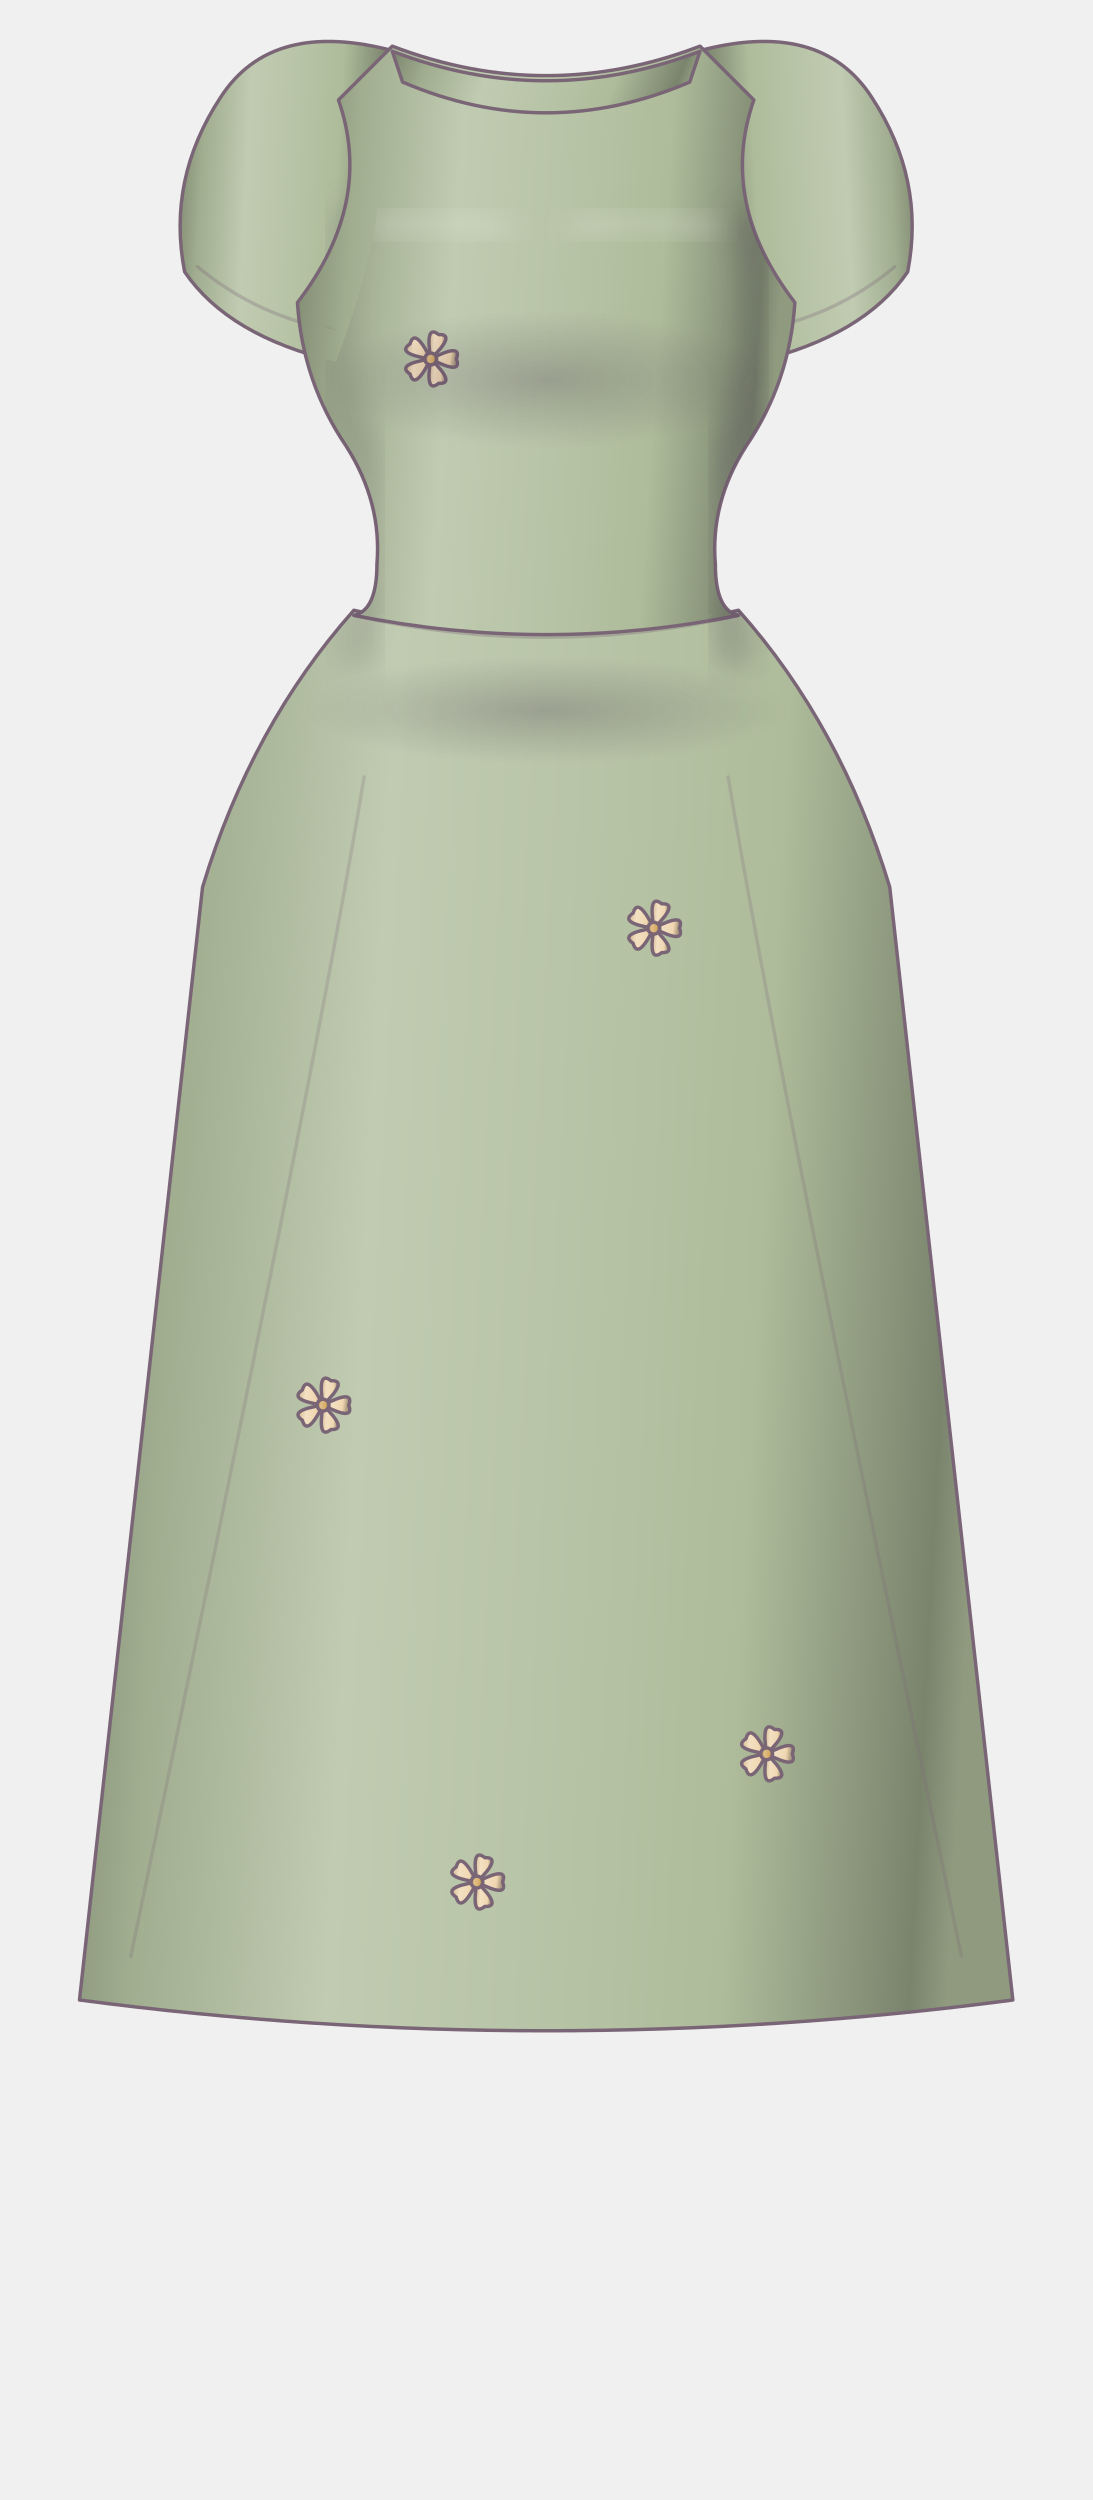
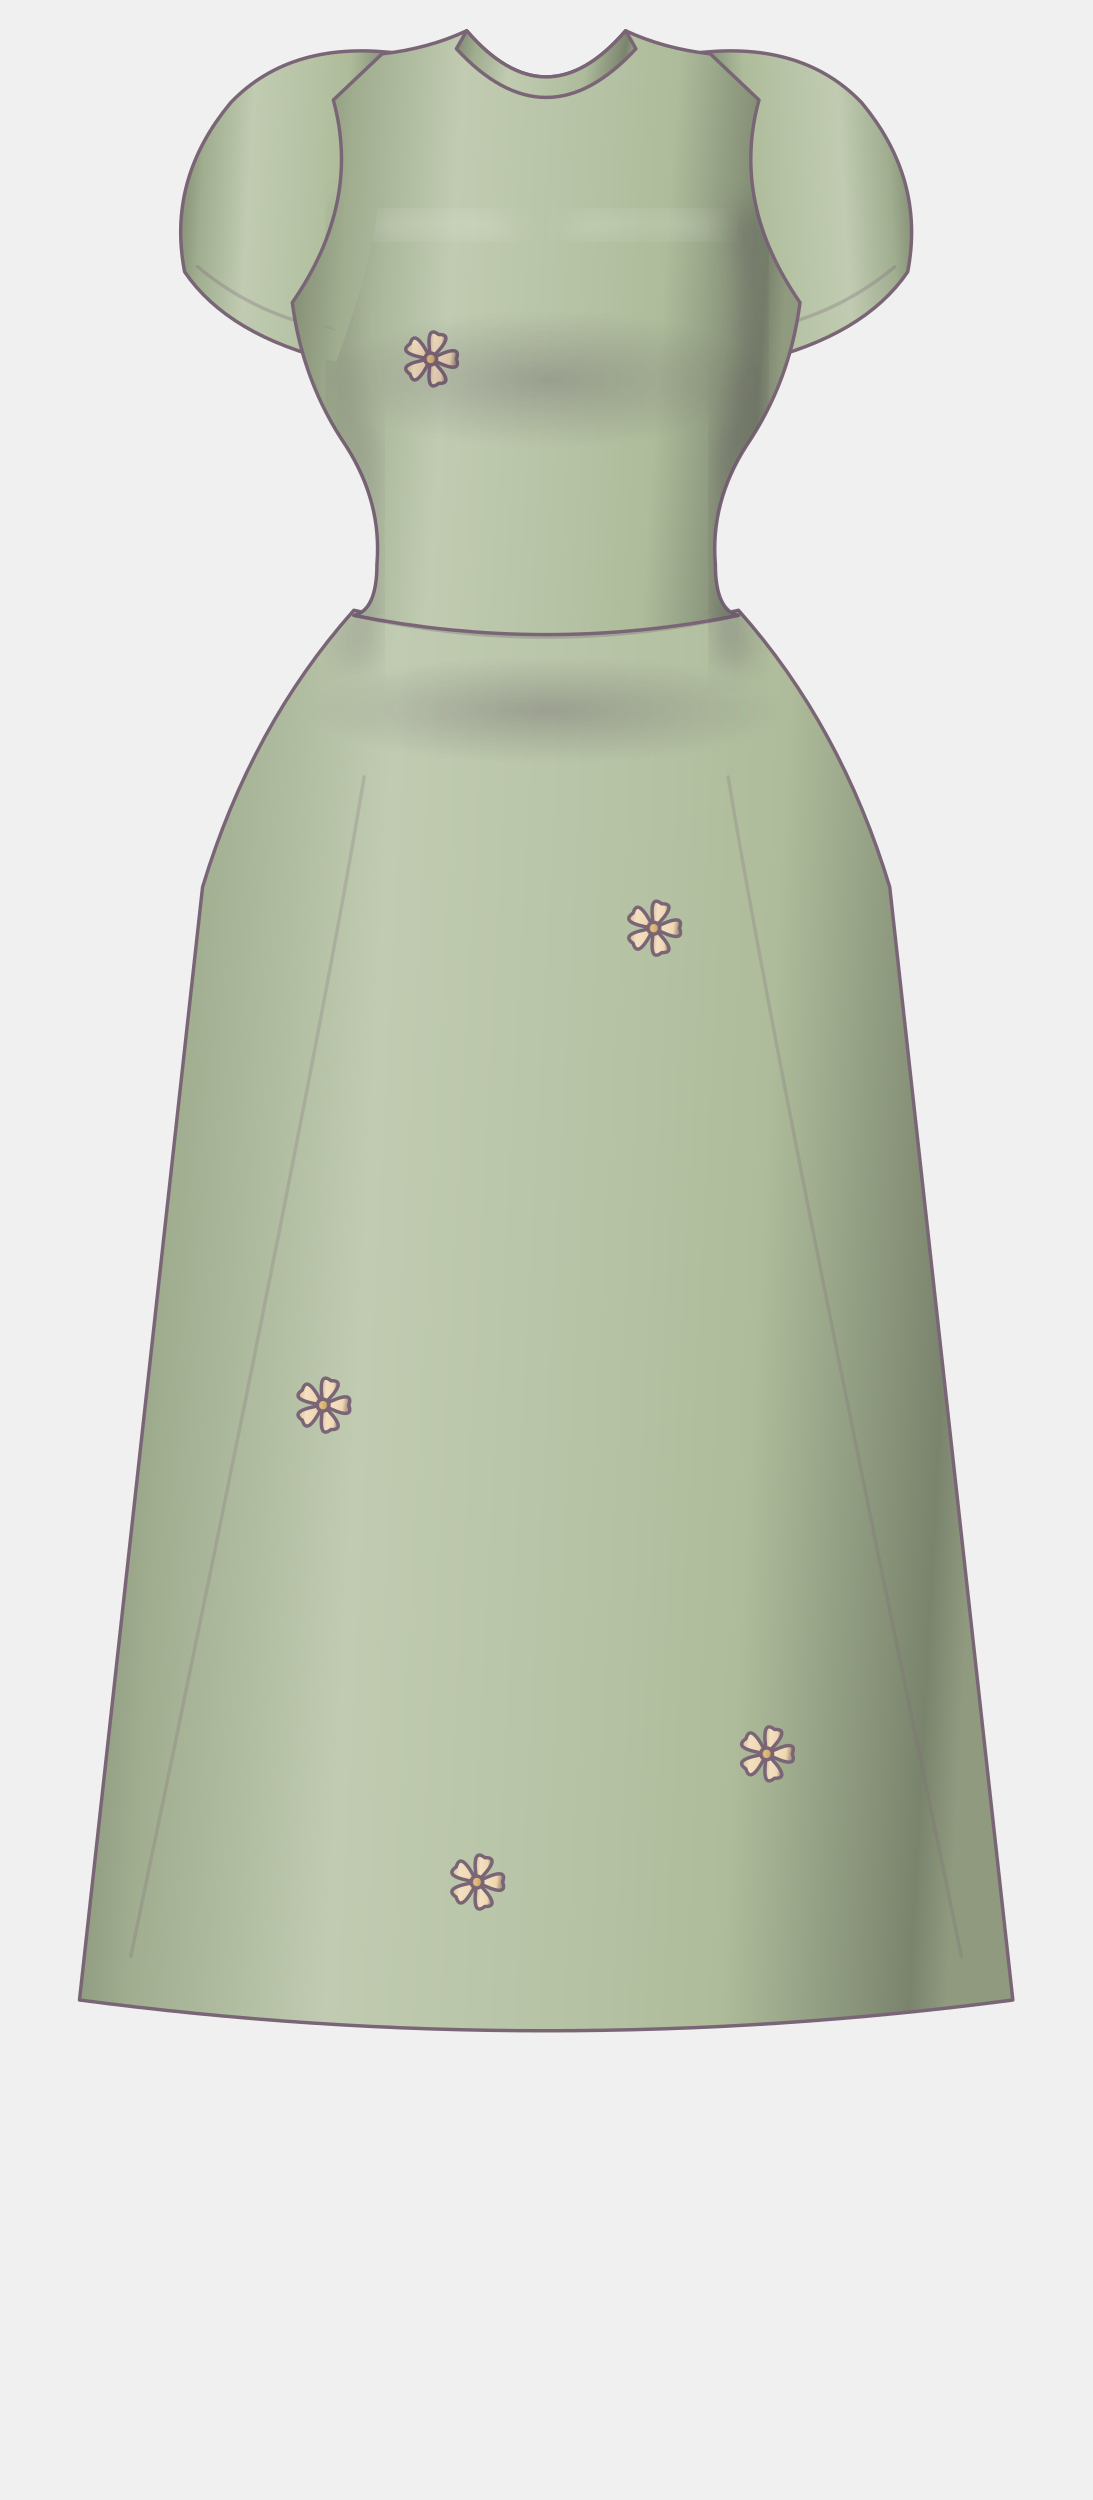
<svg xmlns="http://www.w3.org/2000/svg" width="426" height="975" viewBox="147 266 426 975" fill="none">
  <defs>
-     <linearGradient id="m1ovrdqu-0" x1="0" y1="0" x2="1" y2=".08">
+     <linearGradient id="m1teprts-0" x1="0" y1="0" x2="1" y2=".08">
      <stop stop-color="#7c856e" />
      <stop offset=".13" stop-color="#a0ad8f" />
      <stop offset=".34" stop-color="#c0cbb1" />
      <stop offset=".53" stop-color="#b9c5a8" />
      <stop offset=".76" stop-color="#aebc9b" />
      <stop offset=".96" stop-color="#7a846d" />
      <stop offset="1" stop-color="#8f9a7f" />
    </linearGradient>
-     <linearGradient id="m1ovrdqu-1" x1="0" y1="0" x2="1" y2=".08">
+     <linearGradient id="m1teprts-1" x1="0" y1="0" x2="1" y2=".08">
      <stop stop-color="#aa997e" />
      <stop offset=".13" stop-color="#ddc6a3" />
      <stop offset=".34" stop-color="#f3e0c2" />
      <stop offset=".53" stop-color="#f2dcbb" />
      <stop offset=".76" stop-color="#f0d7b1" />
      <stop offset=".96" stop-color="#a8977c" />
      <stop offset="1" stop-color="#c5b091" />
    </linearGradient>
-     <linearGradient id="m1ovrdqu-2" x1="0" y1="0" x2="1" y2=".08">
+     <linearGradient id="m1teprts-2" x1="0" y1="0" x2="1" y2=".08">
      <stop stop-color="#997a48" />
      <stop offset=".13" stop-color="#c69e5d" />
      <stop offset=".34" stop-color="#e0be87" />
      <stop offset=".53" stop-color="#dcb779" />
      <stop offset=".76" stop-color="#d7ac65" />
      <stop offset=".96" stop-color="#977847" />
      <stop offset="1" stop-color="#b08d53" />
    </linearGradient>
  </defs>
  <g stroke="#796576" stroke-width="1.35" stroke-linecap="round" stroke-linejoin="round">
    <defs>
      <clipPath id="cloth-clip">
-         <path d="M301 286 Q253 273 233 304 Q212 336 219 372 Q236 397 278 407 Q290 376 294 349Z" fill="url(#m1ovrdqu-0)" />
+         <path d="M304 287 Q261 281 237 306 Q212 336 219 372 Q236 397 278 407 Q290 376 294 349Z" fill="url(#m1teprts-0)" />
        <path d="M224 370 Q248 390 279 395" stroke="#796576" opacity="0.3" />
        <g transform="translate(720 0) scale(-1 1)">
-           <path d="M301 286 Q253 273 233 304 Q212 336 219 372 Q236 397 278 407 Q290 376 294 349Z" fill="url(#m1ovrdqu-0)" />
+           <path d="M304 287 Q261 281 237 306 Q212 336 219 372 Q236 397 278 407 Q290 376 294 349Z" fill="url(#m1teprts-0)" />
          <path d="M224 370 Q248 390 279 395" stroke="#796576" opacity="0.3" />
        </g>
-         <path d="M285 504 Q360 521 435 504 Q475 549 494 612 L542 1046 Q360 1070 178 1046 L226 612 Q245 549 285 504Z" fill="url(#m1ovrdqu-0)" />
-         <path d="M300 284 Q360 307 420 284 L441 305 Q427 345 457 384 Q455 415 438 440 Q424 462 426 486 Q426 504 435 506 Q360 521 285 506 Q294 504 294 486 Q296 462 282 440 Q265 415 263 384 Q293 345 279 305Z" fill="url(#m1ovrdqu-0)" />
-         <path d="M300 286 Q360 309 420 286 L416 298 Q360 322 304 298Z" fill="url(#m1ovrdqu-0)" />
+         <path d="M285 504 Q360 521 435 504 Q475 549 494 612 L542 1046 Q360 1070 178 1046 L226 612 Q245 549 285 504Z" fill="url(#m1teprts-0)" />
+         <path d="M329 278 Q360 314 391 278 Q406 285 424 287 L443 305 Q432 345 459 384 Q455 415 438 440 Q424 462 426 486 Q426 504 435 506 Q360 521 285 506 Q294 504 294 486 Q296 462 282 440 Q265 415 261 384 Q288 345 277 305 L296 287 Q314 285 329 278Z" fill="url(#m1teprts-0)" />
+         <path d="M329 278 Q360 314 391 278 L395 285 Q360 323 325 285Z" fill="url(#m1teprts-0)" />
        <path d="M285 506 Q360 523 435 506" stroke="#796576" opacity="0.32" />
-         <path d="M315 406 Q327.418 399.535 325 406 Q327.418 412.465 315 406Z" fill="url(#m1ovrdqu-1)" />
-         <path d="M315 406 Q324.986 415.812 318.09 415.511 Q312.689 419.808 315 406Z" fill="url(#m1ovrdqu-1)" />
-         <path d="M315 406 Q308.754 418.529 306.91 411.878 Q301.154 408.069 315 406Z" fill="url(#m1ovrdqu-1)" />
-         <path d="M315 406 Q301.154 403.931 306.91 400.122 Q308.754 393.471 315 406Z" fill="url(#m1ovrdqu-1)" />
-         <path d="M315 406 Q312.689 392.192 318.09 396.489 Q324.986 396.188 315 406Z" fill="url(#m1ovrdqu-1)" />
-         <circle cx="315" cy="406" r="2.3" fill="url(#m1ovrdqu-2)" />
-         <path d="M402 628 Q414.418 621.535 412 628 Q414.418 634.465 402 628Z" fill="url(#m1ovrdqu-1)" />
-         <path d="M402 628 Q411.986 637.812 405.09 637.511 Q399.689 641.808 402 628Z" fill="url(#m1ovrdqu-1)" />
-         <path d="M402 628 Q395.754 640.529 393.91 633.878 Q388.154 630.069 402 628Z" fill="url(#m1ovrdqu-1)" />
-         <path d="M402 628 Q388.154 625.931 393.91 622.122 Q395.754 615.471 402 628Z" fill="url(#m1ovrdqu-1)" />
-         <path d="M402 628 Q399.689 614.192 405.09 618.489 Q411.986 618.188 402 628Z" fill="url(#m1ovrdqu-1)" />
-         <circle cx="402" cy="628" r="2.3" fill="url(#m1ovrdqu-2)" />
-         <path d="M273 814 Q285.418 807.535 283 814 Q285.418 820.465 273 814Z" fill="url(#m1ovrdqu-1)" />
-         <path d="M273 814 Q282.986 823.812 276.09 823.511 Q270.689 827.808 273 814Z" fill="url(#m1ovrdqu-1)" />
-         <path d="M273 814 Q266.754 826.529 264.91 819.878 Q259.154 816.069 273 814Z" fill="url(#m1ovrdqu-1)" />
-         <path d="M273 814 Q259.154 811.931 264.91 808.122 Q266.754 801.471 273 814Z" fill="url(#m1ovrdqu-1)" />
-         <path d="M273 814 Q270.689 800.192 276.09 804.489 Q282.986 804.188 273 814Z" fill="url(#m1ovrdqu-1)" />
-         <circle cx="273" cy="814" r="2.3" fill="url(#m1ovrdqu-2)" />
-         <path d="M446 950 Q458.418 943.535 456 950 Q458.418 956.465 446 950Z" fill="url(#m1ovrdqu-1)" />
-         <path d="M446 950 Q455.986 959.812 449.09 959.511 Q443.689 963.808 446 950Z" fill="url(#m1ovrdqu-1)" />
-         <path d="M446 950 Q439.754 962.529 437.91 955.878 Q432.154 952.069 446 950Z" fill="url(#m1ovrdqu-1)" />
-         <path d="M446 950 Q432.154 947.931 437.91 944.122 Q439.754 937.471 446 950Z" fill="url(#m1ovrdqu-1)" />
-         <path d="M446 950 Q443.689 936.192 449.09 940.489 Q455.986 940.188 446 950Z" fill="url(#m1ovrdqu-1)" />
-         <circle cx="446" cy="950" r="2.3" fill="url(#m1ovrdqu-2)" />
-         <path d="M333 1000 Q345.418 993.535 343 1000 Q345.418 1006.465 333 1000Z" fill="url(#m1ovrdqu-1)" />
-         <path d="M333 1000 Q342.986 1009.812 336.09 1009.511 Q330.689 1013.808 333 1000Z" fill="url(#m1ovrdqu-1)" />
-         <path d="M333 1000 Q326.754 1012.529 324.91 1005.878 Q319.154 1002.069 333 1000Z" fill="url(#m1ovrdqu-1)" />
-         <path d="M333 1000 Q319.154 997.931 324.91 994.122 Q326.754 987.471 333 1000Z" fill="url(#m1ovrdqu-1)" />
-         <path d="M333 1000 Q330.689 986.192 336.09 990.489 Q342.986 990.188 333 1000Z" fill="url(#m1ovrdqu-1)" />
-         <circle cx="333" cy="1000" r="2.3" fill="url(#m1ovrdqu-2)" />
+         <path d="M315 406 Q327.418 399.535 325 406 Q327.418 412.465 315 406Z" fill="url(#m1teprts-1)" />
+         <path d="M315 406 Q324.986 415.812 318.09 415.511 Q312.689 419.808 315 406Z" fill="url(#m1teprts-1)" />
+         <path d="M315 406 Q308.754 418.529 306.91 411.878 Q301.154 408.069 315 406Z" fill="url(#m1teprts-1)" />
+         <path d="M315 406 Q301.154 403.931 306.91 400.122 Q308.754 393.471 315 406Z" fill="url(#m1teprts-1)" />
+         <path d="M315 406 Q312.689 392.192 318.09 396.489 Q324.986 396.188 315 406Z" fill="url(#m1teprts-1)" />
+         <circle cx="315" cy="406" r="2.3" fill="url(#m1teprts-2)" />
+         <path d="M402 628 Q414.418 621.535 412 628 Q414.418 634.465 402 628Z" fill="url(#m1teprts-1)" />
+         <path d="M402 628 Q411.986 637.812 405.09 637.511 Q399.689 641.808 402 628Z" fill="url(#m1teprts-1)" />
+         <path d="M402 628 Q395.754 640.529 393.91 633.878 Q388.154 630.069 402 628Z" fill="url(#m1teprts-1)" />
+         <path d="M402 628 Q388.154 625.931 393.91 622.122 Q395.754 615.471 402 628Z" fill="url(#m1teprts-1)" />
+         <path d="M402 628 Q399.689 614.192 405.09 618.489 Q411.986 618.188 402 628Z" fill="url(#m1teprts-1)" />
+         <circle cx="402" cy="628" r="2.3" fill="url(#m1teprts-2)" />
+         <path d="M273 814 Q285.418 807.535 283 814 Q285.418 820.465 273 814Z" fill="url(#m1teprts-1)" />
+         <path d="M273 814 Q282.986 823.812 276.09 823.511 Q270.689 827.808 273 814Z" fill="url(#m1teprts-1)" />
+         <path d="M273 814 Q266.754 826.529 264.91 819.878 Q259.154 816.069 273 814Z" fill="url(#m1teprts-1)" />
+         <path d="M273 814 Q259.154 811.931 264.91 808.122 Q266.754 801.471 273 814Z" fill="url(#m1teprts-1)" />
+         <path d="M273 814 Q270.689 800.192 276.09 804.489 Q282.986 804.188 273 814Z" fill="url(#m1teprts-1)" />
+         <circle cx="273" cy="814" r="2.3" fill="url(#m1teprts-2)" />
+         <path d="M446 950 Q458.418 943.535 456 950 Q458.418 956.465 446 950Z" fill="url(#m1teprts-1)" />
+         <path d="M446 950 Q455.986 959.812 449.09 959.511 Q443.689 963.808 446 950Z" fill="url(#m1teprts-1)" />
+         <path d="M446 950 Q439.754 962.529 437.91 955.878 Q432.154 952.069 446 950Z" fill="url(#m1teprts-1)" />
+         <path d="M446 950 Q432.154 947.931 437.91 944.122 Q439.754 937.471 446 950Z" fill="url(#m1teprts-1)" />
+         <path d="M446 950 Q443.689 936.192 449.09 940.489 Q455.986 940.188 446 950Z" fill="url(#m1teprts-1)" />
+         <circle cx="446" cy="950" r="2.3" fill="url(#m1teprts-2)" />
+         <path d="M333 1000 Q345.418 993.535 343 1000 Q345.418 1006.465 333 1000Z" fill="url(#m1teprts-1)" />
+         <path d="M333 1000 Q342.986 1009.812 336.09 1009.511 Q330.689 1013.808 333 1000Z" fill="url(#m1teprts-1)" />
+         <path d="M333 1000 Q326.754 1012.529 324.91 1005.878 Q319.154 1002.069 333 1000Z" fill="url(#m1teprts-1)" />
+         <path d="M333 1000 Q319.154 997.931 324.91 994.122 Q326.754 987.471 333 1000Z" fill="url(#m1teprts-1)" />
+         <path d="M333 1000 Q330.689 986.192 336.09 990.489 Q342.986 990.188 333 1000Z" fill="url(#m1teprts-1)" />
+         <circle cx="333" cy="1000" r="2.3" fill="url(#m1teprts-2)" />
        <path d="M289 569 Q270 685 198 1029 M431 569 Q450 685 522 1029" stroke="#796576" opacity="0.23" />
      </clipPath>
      <linearGradient id="cloth-round">
        <stop stop-color="#302039" stop-opacity=".19" />
        <stop offset=".32" stop-color="#fff" stop-opacity=".22" />
        <stop offset=".6" stop-color="#fff" stop-opacity="0" />
        <stop offset="1" stop-color="#302039" stop-opacity=".18" />
      </linearGradient>
      <radialGradient id="cloth-contact">
        <stop stop-color="#392841" stop-opacity=".24" />
        <stop offset="1" stop-color="#392841" stop-opacity="0" />
      </radialGradient>
      <filter id="cloth-soft">
        <feGaussianBlur stdDeviation="6" />
      </filter>
    </defs>
-     <path d="M301 286 Q253 273 233 304 Q212 336 219 372 Q236 397 278 407 Q290 376 294 349Z" fill="url(#m1ovrdqu-0)" />
+     <path d="M304 287 Q261 281 237 306 Q212 336 219 372 Q236 397 278 407 Q290 376 294 349Z" fill="url(#m1teprts-0)" />
    <path d="M224 370 Q248 390 279 395" stroke="#796576" opacity="0.3" />
    <g transform="translate(720 0) scale(-1 1)">
-       <path d="M301 286 Q253 273 233 304 Q212 336 219 372 Q236 397 278 407 Q290 376 294 349Z" fill="url(#m1ovrdqu-0)" />
+       <path d="M304 287 Q261 281 237 306 Q212 336 219 372 Q236 397 278 407 Q290 376 294 349Z" fill="url(#m1teprts-0)" />
      <path d="M224 370 Q248 390 279 395" stroke="#796576" opacity="0.3" />
    </g>
-     <path d="M285 504 Q360 521 435 504 Q475 549 494 612 L542 1046 Q360 1070 178 1046 L226 612 Q245 549 285 504Z" fill="url(#m1ovrdqu-0)" />
-     <path d="M300 284 Q360 307 420 284 L441 305 Q427 345 457 384 Q455 415 438 440 Q424 462 426 486 Q426 504 435 506 Q360 521 285 506 Q294 504 294 486 Q296 462 282 440 Q265 415 263 384 Q293 345 279 305Z" fill="url(#m1ovrdqu-0)" />
-     <path d="M300 286 Q360 309 420 286 L416 298 Q360 322 304 298Z" fill="url(#m1ovrdqu-0)" />
+     <path d="M285 504 Q360 521 435 504 Q475 549 494 612 L542 1046 Q360 1070 178 1046 L226 612 Q245 549 285 504Z" fill="url(#m1teprts-0)" />
+     <path d="M329 278 Q360 314 391 278 Q406 285 424 287 L443 305 Q432 345 459 384 Q455 415 438 440 Q424 462 426 486 Q426 504 435 506 Q360 521 285 506 Q294 504 294 486 Q296 462 282 440 Q265 415 261 384 Q288 345 277 305 L296 287 Q314 285 329 278Z" fill="url(#m1teprts-0)" />
+     <path d="M329 278 Q360 314 391 278 L395 285 Q360 323 325 285Z" fill="url(#m1teprts-0)" />
    <path d="M285 506 Q360 523 435 506" stroke="#796576" opacity="0.32" />
-     <path d="M315 406 Q327.418 399.535 325 406 Q327.418 412.465 315 406Z" fill="url(#m1ovrdqu-1)" />
-     <path d="M315 406 Q324.986 415.812 318.09 415.511 Q312.689 419.808 315 406Z" fill="url(#m1ovrdqu-1)" />
-     <path d="M315 406 Q308.754 418.529 306.91 411.878 Q301.154 408.069 315 406Z" fill="url(#m1ovrdqu-1)" />
-     <path d="M315 406 Q301.154 403.931 306.91 400.122 Q308.754 393.471 315 406Z" fill="url(#m1ovrdqu-1)" />
-     <path d="M315 406 Q312.689 392.192 318.09 396.489 Q324.986 396.188 315 406Z" fill="url(#m1ovrdqu-1)" />
-     <circle cx="315" cy="406" r="2.3" fill="url(#m1ovrdqu-2)" />
-     <path d="M402 628 Q414.418 621.535 412 628 Q414.418 634.465 402 628Z" fill="url(#m1ovrdqu-1)" />
-     <path d="M402 628 Q411.986 637.812 405.09 637.511 Q399.689 641.808 402 628Z" fill="url(#m1ovrdqu-1)" />
-     <path d="M402 628 Q395.754 640.529 393.91 633.878 Q388.154 630.069 402 628Z" fill="url(#m1ovrdqu-1)" />
-     <path d="M402 628 Q388.154 625.931 393.91 622.122 Q395.754 615.471 402 628Z" fill="url(#m1ovrdqu-1)" />
-     <path d="M402 628 Q399.689 614.192 405.09 618.489 Q411.986 618.188 402 628Z" fill="url(#m1ovrdqu-1)" />
-     <circle cx="402" cy="628" r="2.3" fill="url(#m1ovrdqu-2)" />
-     <path d="M273 814 Q285.418 807.535 283 814 Q285.418 820.465 273 814Z" fill="url(#m1ovrdqu-1)" />
-     <path d="M273 814 Q282.986 823.812 276.09 823.511 Q270.689 827.808 273 814Z" fill="url(#m1ovrdqu-1)" />
-     <path d="M273 814 Q266.754 826.529 264.91 819.878 Q259.154 816.069 273 814Z" fill="url(#m1ovrdqu-1)" />
-     <path d="M273 814 Q259.154 811.931 264.91 808.122 Q266.754 801.471 273 814Z" fill="url(#m1ovrdqu-1)" />
-     <path d="M273 814 Q270.689 800.192 276.09 804.489 Q282.986 804.188 273 814Z" fill="url(#m1ovrdqu-1)" />
-     <circle cx="273" cy="814" r="2.3" fill="url(#m1ovrdqu-2)" />
-     <path d="M446 950 Q458.418 943.535 456 950 Q458.418 956.465 446 950Z" fill="url(#m1ovrdqu-1)" />
-     <path d="M446 950 Q455.986 959.812 449.09 959.511 Q443.689 963.808 446 950Z" fill="url(#m1ovrdqu-1)" />
-     <path d="M446 950 Q439.754 962.529 437.91 955.878 Q432.154 952.069 446 950Z" fill="url(#m1ovrdqu-1)" />
-     <path d="M446 950 Q432.154 947.931 437.91 944.122 Q439.754 937.471 446 950Z" fill="url(#m1ovrdqu-1)" />
-     <path d="M446 950 Q443.689 936.192 449.09 940.489 Q455.986 940.188 446 950Z" fill="url(#m1ovrdqu-1)" />
-     <circle cx="446" cy="950" r="2.3" fill="url(#m1ovrdqu-2)" />
-     <path d="M333 1000 Q345.418 993.535 343 1000 Q345.418 1006.465 333 1000Z" fill="url(#m1ovrdqu-1)" />
-     <path d="M333 1000 Q342.986 1009.812 336.09 1009.511 Q330.689 1013.808 333 1000Z" fill="url(#m1ovrdqu-1)" />
-     <path d="M333 1000 Q326.754 1012.529 324.91 1005.878 Q319.154 1002.069 333 1000Z" fill="url(#m1ovrdqu-1)" />
-     <path d="M333 1000 Q319.154 997.931 324.91 994.122 Q326.754 987.471 333 1000Z" fill="url(#m1ovrdqu-1)" />
-     <path d="M333 1000 Q330.689 986.192 336.09 990.489 Q342.986 990.188 333 1000Z" fill="url(#m1ovrdqu-1)" />
-     <circle cx="333" cy="1000" r="2.3" fill="url(#m1ovrdqu-2)" />
+     <path d="M315 406 Q327.418 399.535 325 406 Q327.418 412.465 315 406Z" fill="url(#m1teprts-1)" />
+     <path d="M315 406 Q324.986 415.812 318.09 415.511 Q312.689 419.808 315 406Z" fill="url(#m1teprts-1)" />
+     <path d="M315 406 Q308.754 418.529 306.91 411.878 Q301.154 408.069 315 406Z" fill="url(#m1teprts-1)" />
+     <path d="M315 406 Q301.154 403.931 306.91 400.122 Q308.754 393.471 315 406Z" fill="url(#m1teprts-1)" />
+     <path d="M315 406 Q312.689 392.192 318.09 396.489 Q324.986 396.188 315 406Z" fill="url(#m1teprts-1)" />
+     <circle cx="315" cy="406" r="2.3" fill="url(#m1teprts-2)" />
+     <path d="M402 628 Q414.418 621.535 412 628 Q414.418 634.465 402 628Z" fill="url(#m1teprts-1)" />
+     <path d="M402 628 Q411.986 637.812 405.09 637.511 Q399.689 641.808 402 628Z" fill="url(#m1teprts-1)" />
+     <path d="M402 628 Q395.754 640.529 393.91 633.878 Q388.154 630.069 402 628Z" fill="url(#m1teprts-1)" />
+     <path d="M402 628 Q388.154 625.931 393.91 622.122 Q395.754 615.471 402 628Z" fill="url(#m1teprts-1)" />
+     <path d="M402 628 Q399.689 614.192 405.09 618.489 Q411.986 618.188 402 628Z" fill="url(#m1teprts-1)" />
+     <circle cx="402" cy="628" r="2.3" fill="url(#m1teprts-2)" />
+     <path d="M273 814 Q285.418 807.535 283 814 Q285.418 820.465 273 814Z" fill="url(#m1teprts-1)" />
+     <path d="M273 814 Q282.986 823.812 276.09 823.511 Q270.689 827.808 273 814Z" fill="url(#m1teprts-1)" />
+     <path d="M273 814 Q266.754 826.529 264.91 819.878 Q259.154 816.069 273 814Z" fill="url(#m1teprts-1)" />
+     <path d="M273 814 Q259.154 811.931 264.91 808.122 Q266.754 801.471 273 814Z" fill="url(#m1teprts-1)" />
+     <path d="M273 814 Q270.689 800.192 276.09 804.489 Q282.986 804.188 273 814Z" fill="url(#m1teprts-1)" />
+     <circle cx="273" cy="814" r="2.3" fill="url(#m1teprts-2)" />
+     <path d="M446 950 Q458.418 943.535 456 950 Q458.418 956.465 446 950Z" fill="url(#m1teprts-1)" />
+     <path d="M446 950 Q455.986 959.812 449.09 959.511 Q443.689 963.808 446 950Z" fill="url(#m1teprts-1)" />
+     <path d="M446 950 Q439.754 962.529 437.91 955.878 Q432.154 952.069 446 950Z" fill="url(#m1teprts-1)" />
+     <path d="M446 950 Q432.154 947.931 437.91 944.122 Q439.754 937.471 446 950Z" fill="url(#m1teprts-1)" />
+     <path d="M446 950 Q443.689 936.192 449.09 940.489 Q455.986 940.188 446 950Z" fill="url(#m1teprts-1)" />
+     <circle cx="446" cy="950" r="2.3" fill="url(#m1teprts-2)" />
+     <path d="M333 1000 Q345.418 993.535 343 1000 Q345.418 1006.465 333 1000Z" fill="url(#m1teprts-1)" />
+     <path d="M333 1000 Q342.986 1009.812 336.09 1009.511 Q330.689 1013.808 333 1000Z" fill="url(#m1teprts-1)" />
+     <path d="M333 1000 Q326.754 1012.529 324.91 1005.878 Q319.154 1002.069 333 1000Z" fill="url(#m1teprts-1)" />
+     <path d="M333 1000 Q319.154 997.931 324.91 994.122 Q326.754 987.471 333 1000Z" fill="url(#m1teprts-1)" />
+     <path d="M333 1000 Q330.689 986.192 336.09 990.489 Q342.986 990.188 333 1000Z" fill="url(#m1teprts-1)" />
+     <circle cx="333" cy="1000" r="2.3" fill="url(#m1teprts-2)" />
    <path d="M289 569 Q270 685 198 1029 M431 569 Q450 685 522 1029" stroke="#796576" opacity="0.23" />
    <g data-material="cloth-volume" clip-path="url(#cloth-clip)">
      <path d="M281 353 Q269 397 286 437 Q304 469 286 520" fill="none" stroke="#392841" stroke-width="14" opacity=".15" filter="url(#cloth-soft)" />
      <path d="M440 354 Q452 397 434 437 Q417 474 433 519" fill="none" stroke="#392841" stroke-width="16" opacity=".22" filter="url(#cloth-soft)" />
      <path d="M297 357 Q315 340 341 359 M376 356 Q400 340 422 358" fill="none" stroke="#fff" stroke-width="14" opacity=".2" filter="url(#cloth-soft)" />
      <ellipse cx="360" cy="414" rx="85" ry="27" fill="url(#cloth-contact)" stroke="none" />
      <ellipse cx="360" cy="543" rx="94" ry="21" fill="url(#cloth-contact)" stroke="none" />
    </g>
  </g>
</svg>
